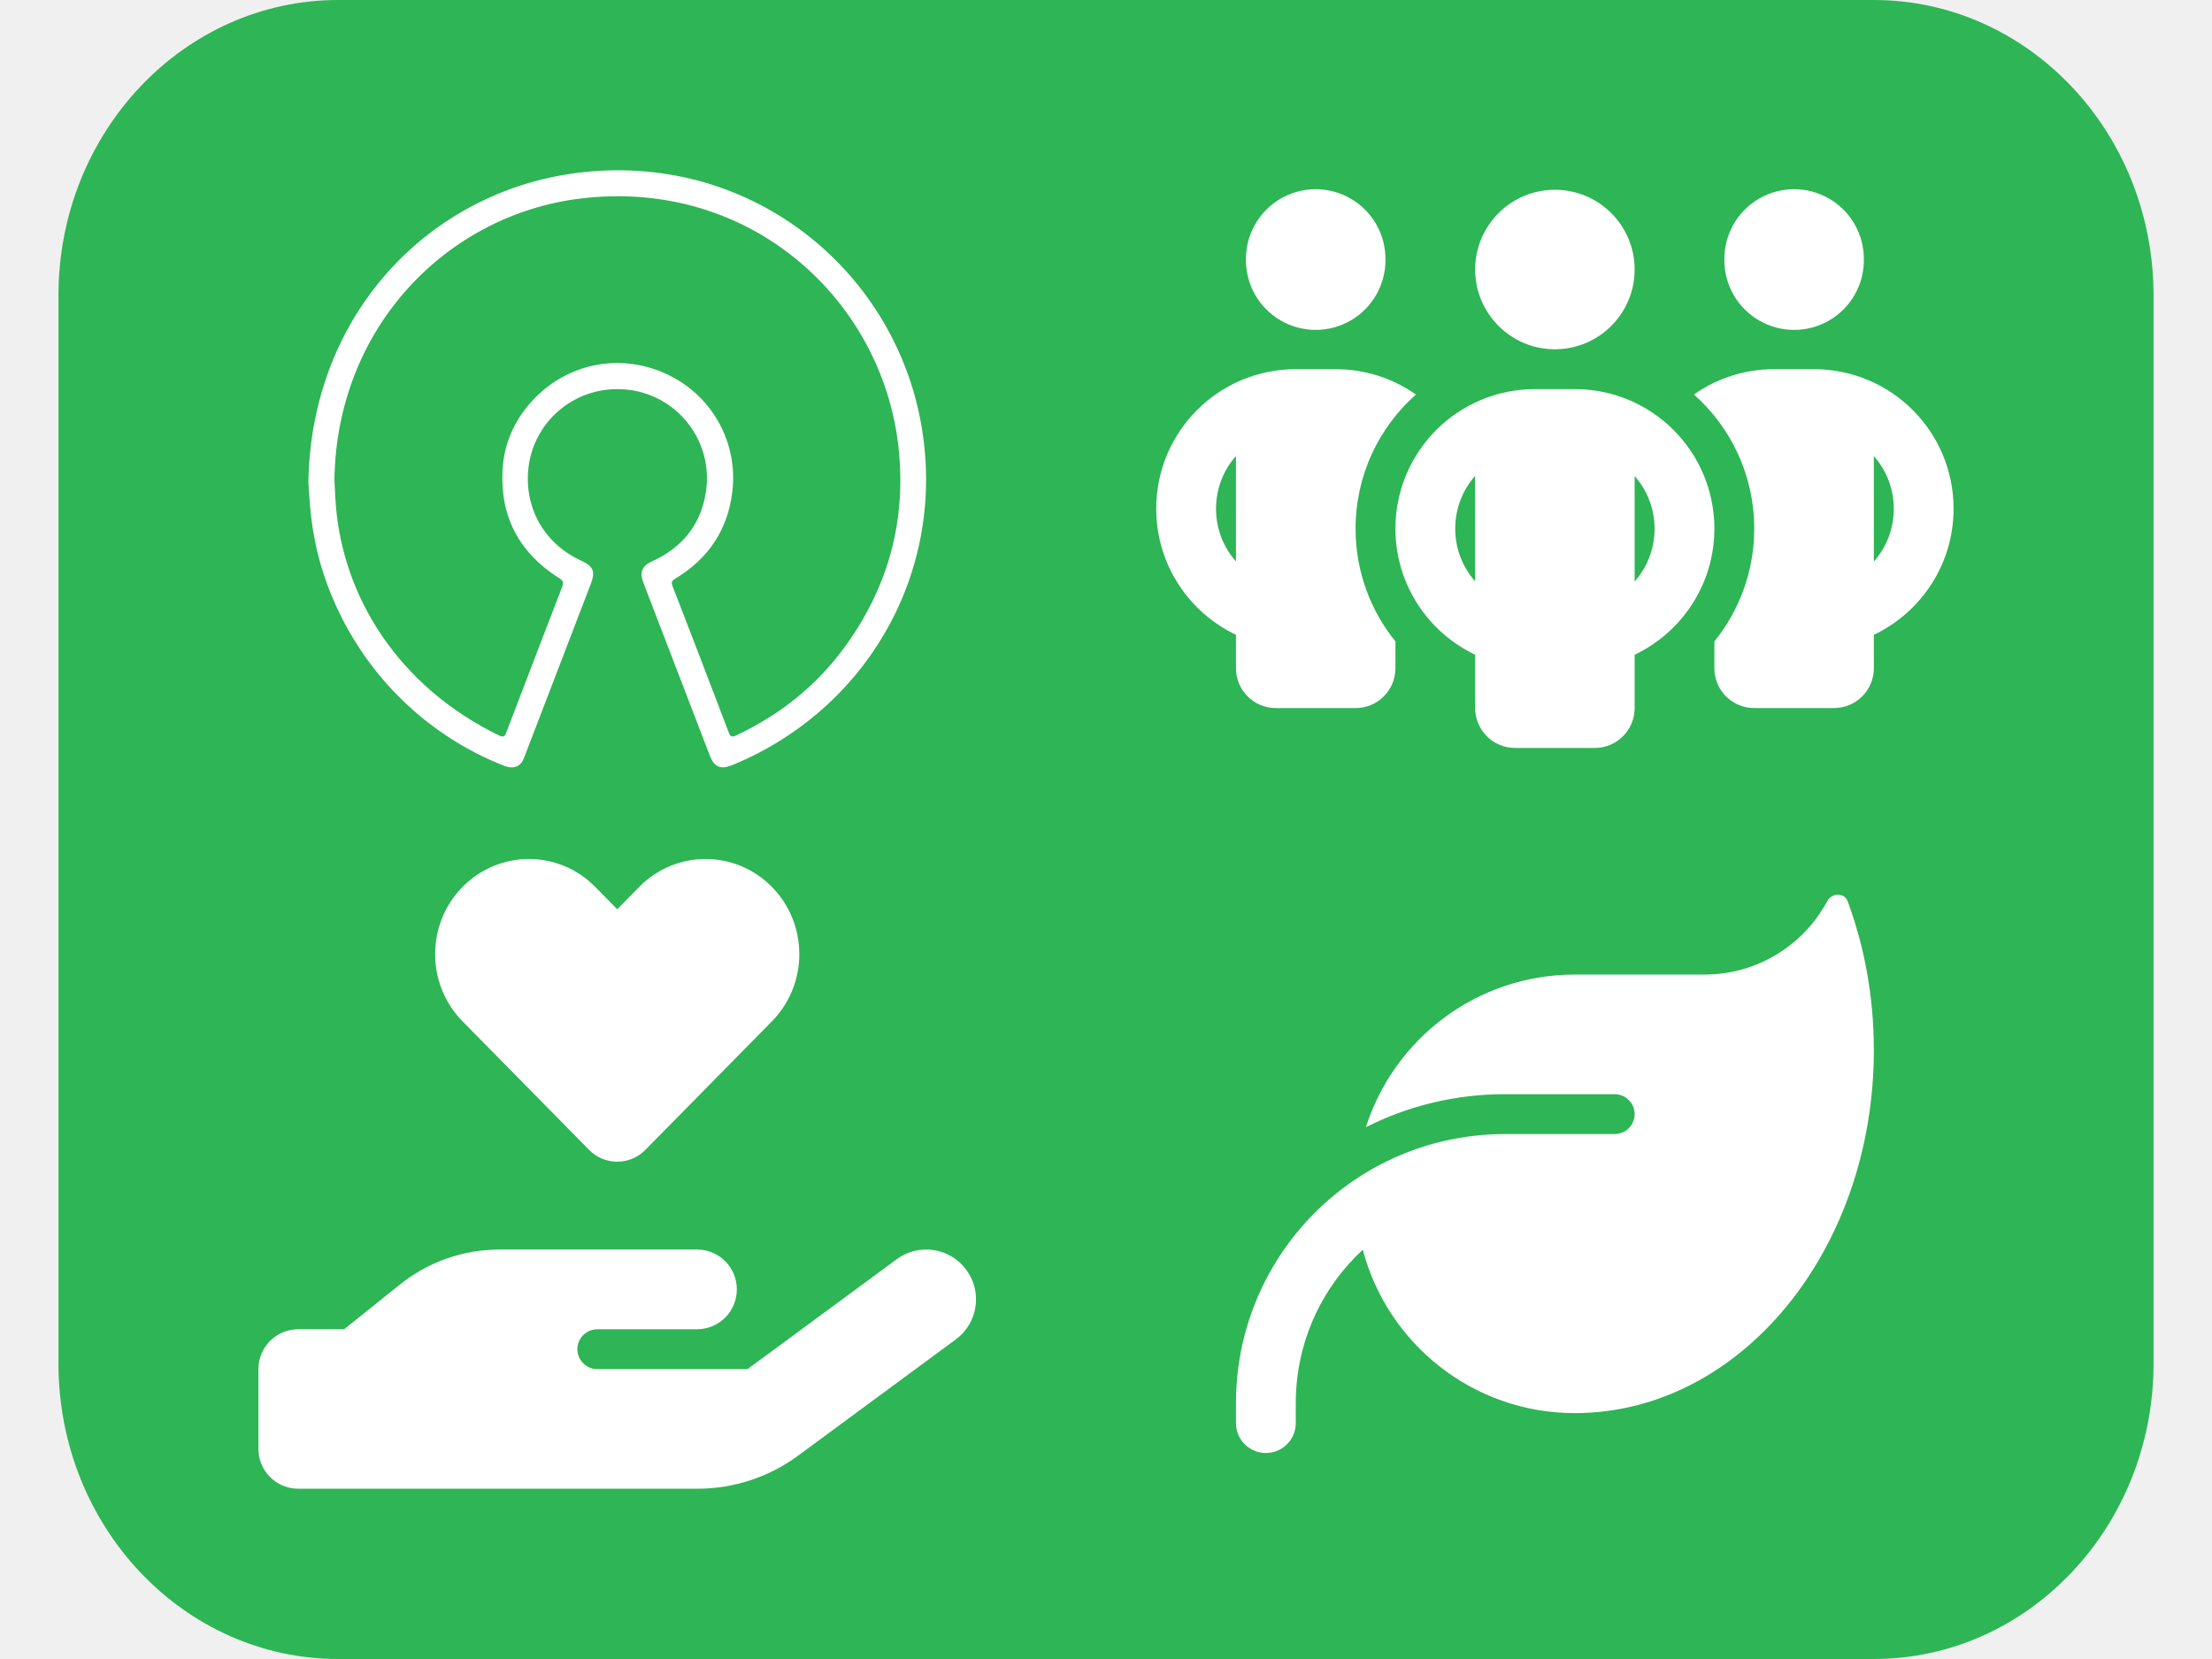
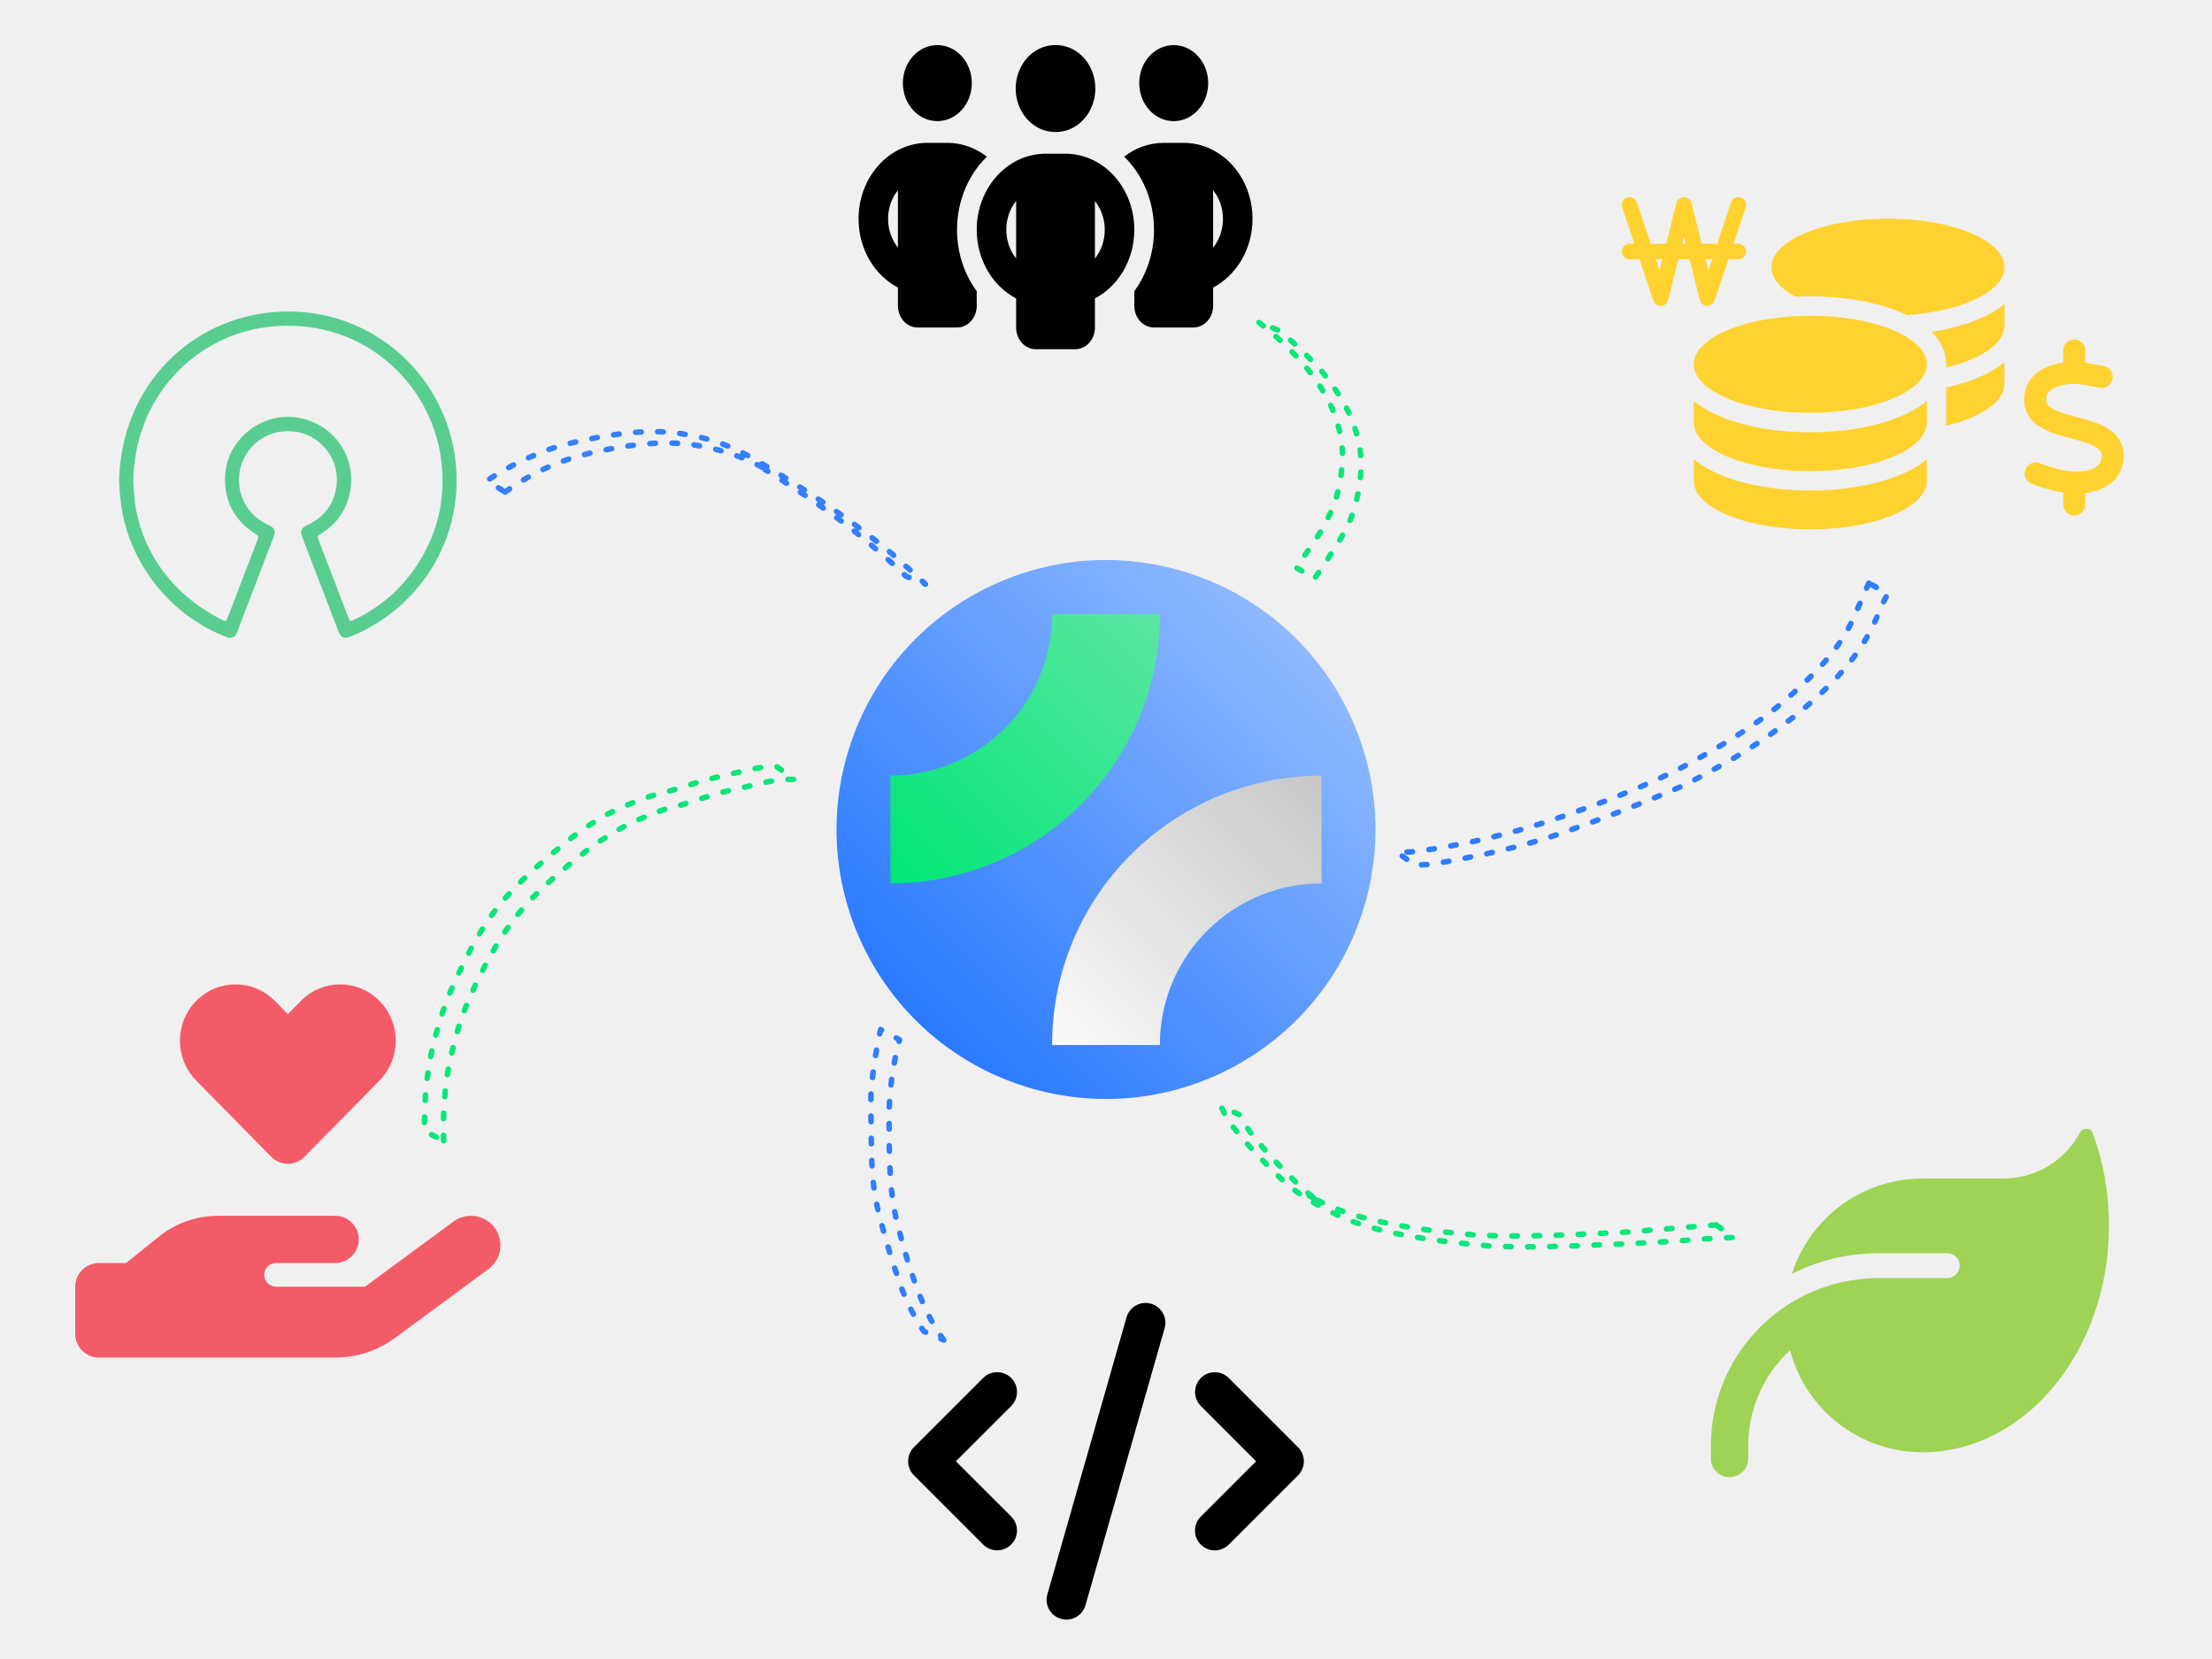
- <svg xmlns="http://www.w3.org/2000/svg" width="400mm" height="300mm" viewBox="0 0 400 300" version="1.1" id="svg5" xml:space="preserve">
-   <defs id="defs2" />
-   <g id="layer2">
-     <rect style="fill:#2eb555;fill-opacity:1;stroke-width:1.421" id="rect289" width="378.854" height="300" x="10.573" y="0" ry="53.424" rx="50.6" />
-   </g>
+ <svg xmlns="http://www.w3.org/2000/svg" xmlns:xlink="http://www.w3.org/1999/xlink" width="400mm" height="300mm" viewBox="0 0 400 300" version="1.1" id="svg5" xml:space="preserve">
+   <defs id="defs2">
+     <linearGradient id="linearGradient5971">
+       <stop style="stop-color:#fafafa;stop-opacity:1;" offset="0" id="stop5967" />
+       <stop style="stop-color:#c7c7c7;stop-opacity:1;" offset="1" id="stop5969" />
+     </linearGradient>
+     <linearGradient id="linearGradient5963">
+       <stop style="stop-color:#00e676;stop-opacity:1;" offset="0" id="stop5959" />
+       <stop style="stop-color:#5ce6a2;stop-opacity:1;" offset="1" id="stop5961" />
+     </linearGradient>
+     <linearGradient id="linearGradient5955">
+       <stop style="stop-color:#2979ff;stop-opacity:1;" offset="0" id="stop5951" />
+       <stop style="stop-color:#8fb9ff;stop-opacity:1;" offset="1" id="stop5953" />
+     </linearGradient>
+     <linearGradient xlink:href="#linearGradient5955" id="linearGradient5957" x1="0" y1="50" x2="100" y2="50" gradientUnits="userSpaceOnUse" />
+     <linearGradient xlink:href="#linearGradient5963" id="linearGradient5965" x1="14.645" y1="29.045" x2="85.355" y2="29.045" gradientUnits="userSpaceOnUse" />
+     <linearGradient xlink:href="#linearGradient5971" id="linearGradient5973" x1="14.645" y1="70.955" x2="85.355" y2="70.955" gradientUnits="userSpaceOnUse" />
+   </defs>
+   <g id="layer2" />
  <g id="layer1" transform="matrix(0.8514949,0,0,0.8514949,29.70087,22.27591)">
-     <path d="m 63.365,190.754 c -7.779,-7.885 -7.779,-20.69 0,-28.575 7.779,-7.885 20.373,-7.885 28.152,0 l 4.683,4.763 4.683,-4.763 c 7.779,-7.885 20.373,-7.885 28.152,0 7.779,7.885 7.779,20.69 0,28.575 l -26.882,27.305 c -1.64,1.667 -3.784,2.487 -5.953,2.487 -2.17,0 -4.313,-0.82 -5.953,-2.487 z m 106.971,52.758 c 3.466,4.71 2.461,11.324 -2.249,14.79 l -33.496,24.686 c -6.191,4.551 -13.652,7.011 -21.352,7.011 H 70.8 28.467 C 23.784,290 20,286.216 20,281.533 v -16.933 c 0,-4.683 3.784,-8.467 8.467,-8.467 h 9.737 l 11.88,-9.525 c 6.006,-4.815 13.467,-7.408 21.167,-7.408 h 20.717 4.233 16.933 c 4.683,0 8.467,3.784 8.467,8.467 0,4.683 -3.784,8.467 -8.467,8.467 h -16.933 -4.233 c -2.328,0 -4.233,1.905 -4.233,4.233 0,2.328 1.905,4.233 4.233,4.233 h 31.909 l 31.671,-23.336 c 4.71,-3.466 11.324,-2.461 14.79,2.249 z m -99.113,12.621 c 0,0 0,0 0,0 h -0.238 c 0.079,0 0.159,0 0.238,0 z" id="path132" style="fill:#ffffff;stroke-width:0.265" />
-     <path d="m 299.567,180.809 c -20.796,0 -38.391,13.626 -44.371,32.411 8.89,-4.498 18.918,-7.011 29.554,-7.011 h 23.283 c 2.328,0 4.233,1.905 4.233,4.233 0,2.328 -1.905,4.233 -4.233,4.233 h -4.233 -19.05 c 0,0 0,0 0,0 -4.392,0 -8.652,0.503 -12.779,1.429 -6.853,1.561 -13.203,4.339 -18.891,8.123 0,0 0,0 0,0 -15.346,10.239 -25.479,27.728 -25.479,47.599 v 4.233 c 0,3.519 2.831,6.35 6.35,6.35 3.519,0 6.35,-2.831 6.35,-6.35 v -4.233 c 0,-12.885 5.477,-24.474 14.235,-32.597 5.239,19.976 23.416,34.713 45.032,34.713 h 0.265 c 34.951,-0.185 63.235,-34.634 63.235,-77.1 0,-11.271 -1.984,-21.987 -5.583,-31.644 -0.688,-1.826 -3.36,-1.746 -4.286,-0.026 -4.974,9.313 -14.817,15.637 -26.114,15.637 z" id="path141" style="fill:#ffffff;stroke-width:0.265" />
-     <path d="M 30.607,76.263 C 31.215,40.333 56.377,14.774 87.175,10.62 123.899,5.699 154.802,30.676 160.729,63.828 c 5.636,31.433 -11.642,60.854 -40.111,72.496 -2.461,1.005 -3.81,0.45 -4.763,-2.037 q -7.064,-18.389 -14.129,-36.777 c -0.82,-2.143 -0.265,-3.493 1.852,-4.445 6.403,-2.91 10.398,-7.779 11.456,-14.764 A 18.918,18.918 0 0 0 97.97,56.552 c -10.319,-0.9 -18.997,6.271 -20.505,15.796 -1.376,8.731 2.937,16.854 11.086,20.558 2.54,1.164 3.043,2.275 2.064,4.868 Q 83.497,116.268 76.406,134.789 c -0.688,1.826 -2.196,2.461 -4.101,1.72 C 58.388,131.138 45.476,120.369 37.698,105.024 31.11,92.006 31.03,81.82 30.607,76.263 Z m 5.53,-0.503 c 0.106,1.746 0.159,3.784 0.344,5.847 1.667,19.024 13.123,37.968 34.66,48.445 0.847,0.397 1.164,0.212 1.482,-0.609 q 5.927,-15.531 11.906,-31.036 c 0.344,-0.873 0.159,-1.27 -0.635,-1.773 -8.361,-5.265 -12.515,-12.832 -12.065,-22.754 0.265,-5.715 2.461,-10.716 6.297,-14.896 7.938,-8.652 20.373,-10.53 30.559,-4.657 a 24.236,24.236 0 0 1 11.959,23.918 c -0.953,8.096 -5.106,14.261 -12.091,18.468 -0.714,0.423 -0.926,0.767 -0.609,1.587 q 6.032,15.557 11.959,31.141 c 0.318,0.82 0.635,1.005 1.482,0.609 9.393,-4.392 17.251,-10.663 23.31,-19.05 9.208,-12.753 12.991,-26.961 11.192,-42.598 C 152.262,37.317 124.296,11.573 88.286,16.018 60.214,19.457 36.613,43.138 36.137,75.761 Z" id="path150" style="fill:#ffffff;stroke-width:0.265" />
-     <path d="m 229.717,28.96 a 14.817,14.817 0 1 1 29.633,0 14.817,14.817 0 1 1 -29.633,0 z m -2.117,41.725 c -2.646,2.963 -4.233,6.906 -4.233,11.192 0,4.286 1.587,8.229 4.233,11.192 v -22.41 z m 38.206,-13.044 c -7.858,6.959 -12.806,17.145 -12.806,28.469 0,9.075 3.175,17.41 8.467,23.945 v 5.689 c 0,4.683 -3.784,8.467 -8.467,8.467 H 236.067 c -4.683,0 -8.467,-3.784 -8.467,-8.467 v -7.091 C 217.599,103.89 210.667,93.703 210.667,81.876 c 0,-16.378 13.256,-29.633 29.633,-29.633 h 8.467 c 6.35,0 12.224,1.984 17.039,5.371 z m 63.394,58.103 v -5.689 c 5.292,-6.535 8.467,-14.87 8.467,-23.945 0,-11.324 -4.948,-21.511 -12.806,-28.496 4.815,-3.387 10.689,-5.371 17.039,-5.371 h 8.467 c 16.378,0 29.633,13.256 29.633,29.633 0,11.827 -6.932,22.013 -16.933,26.776 v 7.091 c 0,4.683 -3.784,8.467 -8.467,8.467 H 337.667 c -4.683,0 -8.467,-3.784 -8.467,-8.467 z M 331.317,28.96 a 14.817,14.817 0 1 1 29.633,0 14.817,14.817 0 1 1 -29.633,0 z m 31.75,41.725 v 22.41 c 2.646,-2.99 4.233,-6.906 4.233,-11.192 0,-4.286 -1.587,-8.229 -4.233,-11.192 z m -67.733,-56.541 a 16.933,16.933 0 1 1 0,33.867 16.933,16.933 0 1 1 0,-33.867 z M 274.167,86.11 c 0,4.286 1.587,8.202 4.233,11.192 v -22.41 c -2.646,2.99 -4.233,6.906 -4.233,11.192 z m 38.1,-11.192 v 22.41 c 2.646,-2.99 4.233,-6.906 4.233,-11.192 0,-4.286 -1.587,-8.229 -4.233,-11.192 z m 16.933,11.192 c 0,11.827 -6.932,22.013 -16.933,26.776 v 11.324 c 0,4.683 -3.784,8.467 -8.467,8.467 H 286.867 c -4.683,0 -8.467,-3.784 -8.467,-8.467 V 112.886 C 268.399,108.123 261.467,97.937 261.467,86.11 c 0,-16.378 13.256,-29.633 29.633,-29.633 h 8.467 c 16.378,0 29.633,13.256 29.633,29.633 z" id="path159" style="fill:#ffffff;stroke-width:0.265" />
+     <path d="m 6.793,203.329 c -4.609,-4.672 -4.609,-12.26 0,-16.933 4.609,-4.672 12.072,-4.672 16.682,0 l 2.775,2.822 2.775,-2.822 c 4.609,-4.672 12.072,-4.672 16.682,0 4.609,4.672 4.609,12.26 0,16.933 l -15.929,16.18 c -0.972,0.988 -2.242,1.474 -3.528,1.474 -1.286,0 -2.556,-0.486 -3.528,-1.474 z m 63.387,31.263 c 2.054,2.791 1.458,6.71 -1.333,8.764 l -19.849,14.628 c -3.669,2.697 -8.09,4.155 -12.652,4.155 H 11.199 -13.886 c -2.775,0 -5.017,-2.242 -5.017,-5.017 V 247.087 c 0,-2.775 2.242,-5.017 5.017,-5.017 h 5.77 l 7.04,-5.644 c 3.559,-2.853 7.98,-4.39 12.543,-4.39 h 12.276 2.509 10.034 c 2.775,0 5.017,2.242 5.017,5.017 0,2.775 -2.242,5.017 -5.017,5.017 H 26.25 23.742 c -1.38,0 -2.509,1.129 -2.509,2.509 0,1.38 1.129,2.509 2.509,2.509 h 18.908 l 18.767,-13.828 c 2.791,-2.054 6.71,-1.458 8.764,1.333 z m -58.731,7.479 c 0,0 0,0 0,0 h -0.141 c 0.047,0 0.094,0 0.141,0 z" id="path132" style="fill:#f45b69;stroke-width:0.265;fill-opacity:1" />
+     <path d="m 373.372,224.13 c -12.979,0 -23.96,8.504 -27.692,20.228 5.548,-2.807 11.807,-4.376 18.445,-4.376 h 14.531 c 1.453,0 2.642,1.189 2.642,2.642 0,1.453 -1.189,2.642 -2.642,2.642 h -2.642 -11.889 c 0,0 0,0 0,0 -2.741,0 -5.4,0.314 -7.976,0.892 -4.277,0.974 -8.24,2.708 -11.79,5.07 0,0 0,0 0,0 -9.578,6.391 -15.902,17.306 -15.902,29.707 v 2.642 c 0,2.196 1.767,3.963 3.963,3.963 2.196,0 3.963,-1.767 3.963,-3.963 v -2.642 c 0,-8.042 3.418,-15.275 8.884,-20.344 3.27,12.467 14.614,21.665 28.105,21.665 h 0.165 c 21.814,-0.116 39.466,-21.616 39.466,-48.119 0,-7.035 -1.238,-13.722 -3.484,-19.75 -0.429,-1.139 -2.097,-1.09 -2.675,-0.017 -3.104,5.813 -9.247,9.759 -16.298,9.759 z" id="path141" style="fill:#9fd356;stroke-width:0.265;fill-opacity:1" />
+     <path d="M -9.594,76.205 C -9.262,56.57 4.489,42.603 21.318,40.333 c 20.068,-2.689 36.956,10.96 40.195,29.076 3.08,17.177 -6.362,33.255 -21.919,39.616 -1.345,0.549 -2.082,0.246 -2.603,-1.113 Q 33.131,97.864 29.27,87.815 c -0.448,-1.171 -0.145,-1.909 1.012,-2.429 3.499,-1.59 5.682,-4.251 6.261,-8.068 A 10.338,10.338 0 0 0 27.217,65.433 c -5.639,-0.492 -10.381,3.427 -11.205,8.632 -0.752,4.771 1.605,9.21 6.058,11.234 1.388,0.636 1.663,1.243 1.128,2.66 q -3.889,10.107 -7.764,20.227 c -0.376,0.998 -1.2,1.345 -2.241,0.94 C 5.587,106.192 -1.468,100.307 -5.719,91.921 -9.319,84.808 -9.363,79.241 -9.594,76.205 Z m 3.022,-0.275 c 0.058,0.954 0.087,2.068 0.188,3.195 0.911,10.396 7.171,20.748 18.941,26.474 0.463,0.217 0.636,0.116 0.81,-0.333 q 3.239,-8.487 6.506,-16.96 c 0.188,-0.477 0.087,-0.694 -0.347,-0.969 -4.569,-2.877 -6.839,-7.012 -6.593,-12.434 0.145,-3.123 1.345,-5.856 3.441,-8.14 4.338,-4.728 11.133,-5.755 16.7,-2.545 a 13.244,13.244 0 0 1 6.535,13.071 c -0.521,4.424 -2.791,7.793 -6.608,10.092 -0.39,0.231 -0.506,0.419 -0.333,0.868 q 3.297,8.502 6.535,17.018 c 0.174,0.448 0.347,0.549 0.81,0.333 5.133,-2.4 9.427,-5.827 12.738,-10.41 5.032,-6.969 7.099,-14.733 6.116,-23.278 C 56.886,54.922 41.604,40.854 21.926,43.283 6.585,45.162 -6.312,58.103 -6.572,75.93 Z" id="path150" style="fill:#59cd90;stroke-width:0.265;fill-opacity:1" />
+     <path d="m 156.862,-8.511 a 7.32,8.073 0 1 1 14.641,0 7.32,8.073 0 1 1 -14.641,0 z m -1.046,22.735 c -1.307,1.615 -2.092,3.763 -2.092,6.098 0,2.335 0.784,4.484 2.092,6.098 v -12.211 z m 18.876,-7.107 c -3.882,3.792 -6.327,9.342 -6.327,15.512 0,4.945 1.569,9.486 4.183,13.047 v 3.1 c 0,2.552 -1.869,4.613 -4.183,4.613 h -8.366 c -2.314,0 -4.183,-2.062 -4.183,-4.613 v -3.864 c -4.941,-2.595 -8.366,-8.145 -8.366,-14.59 0,-8.924 6.549,-16.147 14.641,-16.147 h 4.183 c 3.137,0 6.039,1.081 8.418,2.927 z m 31.321,31.659 v -3.1 c 2.614,-3.561 4.183,-8.102 4.183,-13.047 0,-6.17 -2.445,-11.721 -6.327,-15.527 2.379,-1.845 5.281,-2.927 8.418,-2.927 h 4.183 c 8.092,0 14.641,7.223 14.641,16.147 0,6.444 -3.425,11.995 -8.366,14.59 v 3.864 c 0,2.552 -1.869,4.613 -4.183,4.613 h -8.366 c -2.314,0 -4.183,-2.062 -4.183,-4.613 z m 1.046,-47.286 a 7.32,8.073 0 1 1 14.641,0 7.32,8.073 0 1 1 -14.641,0 z m 15.687,22.735 v 12.211 c 1.307,-1.629 2.092,-3.763 2.092,-6.098 0,-2.335 -0.784,-4.484 -2.092,-6.098 z M 189.281,-16.584 a 8.366,9.227 0 1 1 0,18.453 8.366,9.227 0 1 1 0,-18.453 z m -10.458,39.213 c 0,2.335 0.784,4.469 2.092,6.098 V 16.516 c -1.307,1.629 -2.092,3.763 -2.092,6.098 z m 18.824,-6.098 v 12.211 c 1.307,-1.629 2.092,-3.763 2.092,-6.098 0,-2.335 -0.784,-4.484 -2.092,-6.098 z m 8.366,6.098 c 0,6.444 -3.425,11.995 -8.366,14.59 v 6.17 c 0,2.552 -1.869,4.613 -4.183,4.613 h -8.366 c -2.314,0 -4.183,-2.062 -4.183,-4.613 v -6.17 c -4.941,-2.595 -8.366,-8.145 -8.366,-14.59 0,-8.924 6.549,-16.147 14.641,-16.147 h 4.183 c 8.092,0 14.641,7.223 14.641,16.147 z" id="path159" style="fill:#000000;stroke-width:0.265" />
+     <g id="g3055" transform="matrix(0.8044006,0,0,0.8044006,74.88963,-37.34314)" style="stroke-width:1.243;fill:#ffd230;fill-opacity:1">
+       <path d="m 392.738,84.446 c 0,2.884 -2.291,5.544 -6.152,7.691 -4.662,2.58 -11.616,4.406 -19.595,4.951 -0.593,-0.288 -1.186,-0.561 -1.81,-0.801 -6.313,-2.644 -14.708,-4.15 -23.712,-4.15 -1.33,0 -2.628,0.032 -3.925,0.096 l -0.176,-0.096 c -3.861,-2.147 -6.152,-4.807 -6.152,-7.691 0,-7.082 13.779,-12.818 30.762,-12.818 16.983,0 30.762,5.736 30.762,12.818 z M 336.453,97.44 c 1.634,-0.112 3.317,-0.176 5.015,-0.176 9.966,0 18.81,1.971 24.433,5.031 3.973,2.163 6.329,4.855 6.329,7.787 0,0.641 -0.112,1.266 -0.336,1.875 -0.737,2.115 -2.724,4.054 -5.608,5.688 0,0 0,0 0,0 -0.016,0.016 -0.048,0.016 -0.064,0.032 0,0 0,0 0,0 0,0 0,0 0,0 -0.048,0.032 -0.096,0.048 -0.144,0.08 -5.608,3.108 -14.548,5.127 -24.61,5.127 -9.549,0 -18.089,-1.81 -23.745,-4.662 -0.304,-0.144 -0.593,-0.304 -0.881,-0.465 -3.845,-2.131 -6.136,-4.791 -6.136,-7.675 0,-5.576 8.556,-10.334 20.508,-12.081 1.682,-0.24 3.429,-0.433 5.239,-0.561 z m 40.904,12.641 c 0,-3.509 -1.698,-6.393 -3.861,-8.556 4.534,-0.705 8.684,-1.827 12.209,-3.285 2.612,-1.089 5.047,-2.435 7.034,-4.086 v 5.672 c 0,3.092 -2.644,5.944 -7.018,8.155 -2.339,1.186 -5.191,2.195 -8.396,2.964 0.016,-0.288 0.032,-0.561 0.032,-0.849 z m -5.127,15.381 c 0,2.884 -2.291,5.544 -6.152,7.691 -0.288,0.16 -0.577,0.304 -0.881,0.465 -5.64,2.852 -14.179,4.662 -23.729,4.662 -10.062,0 -19.002,-2.019 -24.61,-5.127 -3.861,-2.147 -6.152,-4.807 -6.152,-7.691 v -5.672 c 2.003,1.65 4.422,2.996 7.034,4.086 6.329,2.644 14.724,4.15 23.729,4.15 9.004,0 17.4,-1.506 23.729,-4.15 1.25,-0.513 2.451,-1.106 3.589,-1.746 0.977,-0.545 1.891,-1.154 2.756,-1.794 0.24,-0.176 0.465,-0.369 0.689,-0.545 v 0.545 0.913 z m 5.127,0 v -5.127 -4.15 c 3.044,-0.673 5.848,-1.522 8.347,-2.564 2.612,-1.089 5.047,-2.435 7.034,-4.086 v 5.672 c 0,1.682 -0.801,3.365 -2.387,4.951 -2.612,2.612 -7.21,4.759 -13.026,6.152 0.016,-0.272 0.032,-0.561 0.032,-0.849 z m -35.889,17.945 c 9.004,0 17.4,-1.506 23.729,-4.15 2.612,-1.089 5.047,-2.435 7.034,-4.086 v 5.672 c 0,7.082 -13.779,12.818 -30.762,12.818 -16.983,0 -30.762,-5.736 -30.762,-12.818 v -5.672 c 2.003,1.65 4.422,2.996 7.034,4.086 6.329,2.644 14.724,4.15 23.729,4.15 z" id="path1573" style="stroke-width:0.386;fill:#ffd230;fill-opacity:1" />
+       <path d="m 295.701,67.354 c -0.359,-1.077 -1.526,-1.654 -2.596,-1.301 -1.071,0.353 -1.654,1.526 -1.301,2.596 l 3.205,9.609 h -1.256 c -1.135,0 -2.051,0.917 -2.051,2.051 0,1.135 0.917,2.051 2.051,2.051 h 2.622 l 3.635,10.904 c 0.288,0.865 1.115,1.436 2.026,1.404 0.91,-0.032 1.692,-0.667 1.91,-1.551 l 2.692,-10.757 h 2.949 l 2.692,10.757 c 0.218,0.885 1,1.519 1.91,1.551 0.91,0.032 1.737,-0.538 2.026,-1.404 l 3.635,-10.904 h 2.622 c 1.135,0 2.051,-0.917 2.051,-2.051 0,-1.135 -0.917,-2.051 -2.051,-2.051 h -1.256 l 3.205,-9.609 c 0.359,-1.077 -0.224,-2.237 -1.295,-2.596 -1.071,-0.359 -2.237,0.224 -2.596,1.295 l -3.641,10.911 h -4.103 l -2.686,-10.757 c -0.224,-0.91 -1.045,-1.551 -1.987,-1.551 -0.942,0 -1.763,0.641 -1.987,1.551 l -2.692,10.757 h -4.103 z m 5,15.007 h 1.705 l -0.731,2.923 z m 6.962,-4.103 0.449,-1.801 0.449,1.801 z m 6.154,4.103 h 1.705 l -0.974,2.923 z" id="path2308" style="stroke-width:0.386;fill:#ffd230;fill-opacity:1" />
+       <path d="m 411.149,103.52 c 1.606,0 2.904,1.298 2.904,2.904 v 3.24 c 0.145,0.018 0.281,0.036 0.427,0.064 0.036,0.009 0.064,0.009 0.1,0.018 l 4.356,0.799 c 1.579,0.29 2.623,1.806 2.332,3.376 -0.29,1.57 -1.806,2.623 -3.376,2.332 l -4.31,-0.789 c -2.84,-0.417 -5.345,-0.136 -7.105,0.563 -1.76,0.699 -2.468,1.661 -2.632,2.55 -0.181,0.971 -0.045,1.515 0.109,1.851 0.163,0.354 0.499,0.753 1.162,1.198 1.479,0.971 3.748,1.606 6.688,2.387 l 0.263,0.073 c 2.595,0.69 5.771,1.525 8.131,3.067 1.289,0.844 2.505,1.987 3.258,3.584 0.771,1.624 0.935,3.439 0.581,5.372 -0.626,3.448 -3.004,5.753 -5.953,6.96 -1.243,0.508 -2.595,0.835 -4.029,0.998 v 3.031 c 0,1.606 -1.298,2.904 -2.904,2.904 -1.606,0 -2.904,-1.298 -2.904,-2.904 v -3.167 c -0.036,-0.009 -0.082,-0.009 -0.118,-0.018 h -0.018 c 0,0 0,0 0,0 -2.214,-0.345 -5.853,-1.298 -8.303,-2.387 -1.461,-0.653 -2.123,-2.368 -1.47,-3.829 0.653,-1.461 2.368,-2.123 3.829,-1.47 1.897,0.844 5.018,1.679 6.824,1.96 2.895,0.426 5.281,0.181 6.897,-0.481 1.534,-0.626 2.232,-1.534 2.432,-2.623 0.172,-0.962 0.036,-1.515 -0.118,-1.851 -0.172,-0.363 -0.508,-0.762 -1.18,-1.207 -1.488,-0.971 -3.766,-1.606 -6.715,-2.387 l -0.254,-0.064 c 0,0 0,0 0,0 -2.586,-0.708 -5.762,-1.552 -8.122,-3.094 -1.289,-0.844 -2.496,-1.996 -3.249,-3.594 -0.762,-1.624 -0.917,-3.439 -0.554,-5.372 0.653,-3.467 3.249,-5.717 6.198,-6.888 1.207,-0.481 2.532,-0.808 3.92,-0.998 v -3.203 c 0,-1.606 1.298,-2.904 2.904,-2.904 z" id="path3043" style="stroke-width:0.386;fill:#ffd230;fill-opacity:1" />
+     </g>
+     <path d="m 209.561,250.709 c -2.233,-0.644 -4.557,0.657 -5.201,2.889 l -16.81,58.836 c -0.644,2.233 0.657,4.557 2.889,5.201 2.233,0.644 4.557,-0.657 5.201,-2.889 l 16.81,-58.836 c 0.644,-2.233 -0.657,-4.557 -2.889,-5.201 z m 10.585,15.773 c -1.642,1.642 -1.642,4.308 0,5.949 l 11.728,11.741 -11.741,11.741 c -1.642,1.642 -1.642,4.308 0,5.949 1.642,1.642 4.308,1.642 5.949,0 l 14.709,-14.709 c 1.642,-1.642 1.642,-4.308 0,-5.949 l -14.709,-14.709 c -1.642,-1.642 -4.308,-1.642 -5.949,0 z m -40.279,0 c -1.642,-1.642 -4.308,-1.642 -5.949,0 l -14.709,14.709 c -1.642,1.642 -1.642,4.308 0,5.949 l 14.709,14.709 c 1.642,1.642 4.308,1.642 5.949,0 1.642,-1.642 1.642,-4.308 0,-5.949 l -11.741,-11.728 11.741,-11.741 c 1.642,-1.642 1.642,-4.308 0,-5.949 z" id="path3783" style="stroke-width:0.311" />
+     <g id="layer1-5" transform="matrix(1.017686,0,0,1.017686,141.2824,112.0258)" style="stroke-width:0.305">
+       <g id="g1369" transform="matrix(0.7951036,-0.7951036,0.7951036,0.7951036,-21.81302,37.3141)" style="stroke-width:0.272">
+         <path style="fill:url(#linearGradient5957);fill-opacity:1;stroke-width:0.13" id="path234" d="M 6.267,74.237 A 50,50 0 0 1 25.656,6.327 50,50 0 0 1 93.613,25.548 50,50 0 0 1 74.559,93.553 50,50 0 0 1 6.508,74.666" />
+         <path id="path10531" style="fill:url(#linearGradient5973);fill-opacity:1;stroke-width:0.13" d="m 85.355,71.213 a 50.028,50.03 45 0 0 -59.713,-8.343 50.028,50.03 45 0 0 -10.997,8.343 l 14.142,14.142 a 30.017,30.018 45 0 1 6.599,-5.006 30.017,30.018 45 0 1 35.828,5.006 z" />
+         <path id="path10531-2" style="fill:url(#linearGradient5965);fill-opacity:1;stroke-width:0.13" d="m 14.645,28.787 a 50.028,50.03 45 0 0 59.713,8.343 50.028,50.03 45 0 0 10.997,-8.343 l -14.142,-14.142 a 30.017,30.018 45 0 1 -6.599,5.006 30.017,30.018 45 0 1 -35.828,-5.006 z" />
+         <g id="g748" style="fill:#9cc05d;fill-opacity:1;stroke:#9cc05d;stroke-width:1.358;stroke-dasharray:none;stroke-opacity:1" />
+       </g>
+       <path style="fill:none;stroke:#0be67b;stroke-width:1.154;stroke-linecap:round;stroke-linejoin:round;stroke-dasharray:1.154, 3.462;stroke-dashoffset:0;stroke-opacity:1;fill-opacity:1" id="path6147" d="m 89.618,-68.487 c 3.461,2.637 6.572,5.666 9.479,8.893 2.273,2.79 4.369,5.781 5.809,9.096 0.772,1.777 0.906,2.451 1.43,4.271 1.023,3.798 0.835,7.314 0.158,11.132 -0.666,3.936 -2.158,7.122 -4.17,10.524 -1.462,2.246 -2.953,4.478 -4.569,6.618 -0.143,0.197 -0.285,0.393 -0.428,0.59 0,0 3.889,2.292 3.889,2.292 v 0 c 0.135,-0.197 0.271,-0.395 0.406,-0.592 1.569,-2.188 2.991,-4.476 4.439,-6.745 0.711,-1.198 1.475,-2.423 2.08,-3.681 1.059,-2.203 1.711,-4.571 2.215,-6.953 0.675,-3.893 0.91,-7.459 -0.126,-11.337 -0.519,-1.802 -0.691,-2.599 -1.444,-4.358 -1.432,-3.345 -3.539,-6.353 -5.767,-9.206 -2.839,-3.2 -5.875,-6.203 -9.225,-8.875 0,0 -4.176,-1.668 -4.176,-1.668 z" />
+       <path style="fill:none;fill-opacity:1;stroke:#2e7cff;stroke-width:1.154;stroke-linecap:round;stroke-linejoin:round;stroke-dasharray:1.154, 3.462;stroke-dashoffset:0;stroke-opacity:1" id="path6149" d="m 216.888,-14.108 c -1.331,2.892 -2.481,5.852 -3.879,8.714 -3.208,6.323 -8.416,11.185 -13.662,15.808 -6.548,5.591 -13.899,9.871 -21.447,13.934 -8.494,4.385 -17.493,7.669 -26.51,10.791 -5.825,1.992 -11.783,3.523 -17.789,4.849 -3.547,0.691 -7.103,1.363 -10.687,1.839 -1.296,0.186 -2.605,0.207 -3.911,0.213 -0.199,-6.1e-4 -0.398,-0.001 -0.597,-0.002 0,0 3.666,2.664 3.666,2.664 v 0 c 0.199,-6.11e-4 0.398,-0.002 0.596,-0.002 1.305,-0.013 2.61,-0.062 3.898,-0.3 3.516,-0.574 7.01,-1.287 10.498,-2.009 5.975,-1.328 11.892,-2.873 17.637,-5.013 6.145,-2.185 12.235,-4.51 18.258,-7.014 1.583,-0.658 3.176,-1.296 4.734,-2.01 1.216,-0.557 2.389,-1.2 3.584,-1.8 1.772,-0.972 5.734,-3.128 7.43,-4.134 4.926,-2.925 9.646,-6.228 14.059,-9.878 1.055,-0.915 2.135,-1.801 3.165,-2.744 4.177,-3.825 8.083,-8.068 10.8,-13.07 0.363,-0.696 0.744,-1.383 1.088,-2.088 1.048,-2.148 1.796,-4.438 3.026,-6.497 0,0 -3.958,-2.251 -3.958,-2.251 z" />
+       <path style="fill:none;fill-opacity:1;stroke:#0ae67b;stroke-width:1.154;stroke-linecap:round;stroke-linejoin:round;stroke-dasharray:1.154, 3.462;stroke-dashoffset:0;stroke-opacity:1" id="path6151" d="m 185.016,119.824 c -6.152,0.455 -12.294,1.02 -18.445,1.485 -8.975,0.448 -17.971,0.963 -26.962,0.793 -1.665,-0.032 -3.328,-0.118 -4.992,-0.177 -7.462,-0.658 -14.953,-1.535 -22.233,-3.359 -0.982,-0.246 -1.949,-0.547 -2.924,-0.82 -3.526,-0.997 -6.827,-2.541 -9.988,-4.365 0.954,0.539 1.89,1.109 2.861,1.616 0.304,0.159 -0.576,-0.374 -0.858,-0.57 -1.094,-0.761 -2.093,-1.624 -3.081,-2.515 -2.013,-1.864 -3.925,-3.832 -5.806,-5.828 -1.545,-1.659 -3.021,-3.384 -4.424,-5.164 -0.819,-0.964 -1.445,-2.039 -1.962,-3.186 -0.242,-0.518 -0.124,-0.265 -0.356,-0.759 0,0 -4.148,-1.892 -4.148,-1.892 v 0 c 0.229,0.504 0.106,0.252 0.368,0.756 0.516,1.194 1.117,2.334 1.986,3.318 1.392,1.807 2.902,3.529 4.437,5.215 1.875,1.998 3.803,3.948 5.776,5.85 2.596,2.437 5.439,4.365 8.67,5.96 3.115,1.751 6.39,3.181 9.849,4.117 0.962,0.255 1.918,0.537 2.887,0.765 7.255,1.709 14.696,2.498 22.104,3.172 1.657,0.049 3.314,0.124 4.972,0.147 9.011,0.127 18.019,-0.416 27.018,-0.784 1.644,-0.089 3.289,-0.157 4.931,-0.266 4.65,-0.309 9.291,-0.807 13.956,-0.867 0,0 -3.636,-2.641 -3.636,-2.641 z" />
+       <path style="fill:none;fill-opacity:1;stroke:#2f7dff;stroke-width:1.154;stroke-linecap:round;stroke-linejoin:round;stroke-dasharray:1.154, 3.462;stroke-dashoffset:0;stroke-opacity:1" id="path6153" d="m 23.845,143.846 c -2.003,-2.633 -3.461,-5.608 -4.761,-8.635 -2.179,-5.521 -3.872,-11.226 -5.239,-16.998 -1.13,-4.983 -1.285,-10.099 -1.384,-15.185 0.028,-3.191 -0.129,-6.392 0.095,-9.579 0.111,-1.575 0.291,-2.978 0.472,-4.545 0.389,-2.601 0.895,-5.182 1.578,-7.721 0,0 -3.932,-2.127 -3.932,-2.127 v 0 c -0.608,2.594 -1.054,5.22 -1.45,7.855 -0.101,0.878 -0.435,3.692 -0.499,4.566 -0.235,3.208 -0.002,6.431 -0.029,9.643 0.09,5.112 0.13,10.261 1.334,15.263 1.415,5.757 3.127,11.452 5.142,17.027 1.216,3.024 2.646,5.965 4.524,8.641 0,0 4.149,1.797 4.149,1.797 z" />
+       <path style="fill:none;fill-opacity:1;stroke:#07e679;stroke-width:1.154;stroke-linecap:round;stroke-linejoin:round;stroke-dasharray:1.154, 3.462;stroke-dashoffset:0;stroke-opacity:1" id="path6159" d="m -80.519,102.272 c -0.119,-2.743 -0.048,-5.487 0.16,-8.223 0.24,-4.749 1.258,-9.396 2.515,-13.965 1.502,-5.497 4.005,-10.629 6.647,-15.652 1.539,-2.79 3.2,-5.536 5.125,-8.08 1.227,-1.622 2.041,-2.5 3.388,-4.047 3.601,-3.798 7.621,-7.154 11.742,-10.366 2.179,-1.79 4.626,-3.184 7.018,-4.657 1.991,-1.176 4.127,-2.065 6.257,-2.951 1.748,-0.717 3.531,-1.335 5.355,-1.829 1.976,-0.378 3.855,-1.077 5.759,-1.709 2.602,-0.843 5.236,-1.614 7.93,-2.1 1.737,-0.438 3.486,-0.792 5.223,-1.224 1.32,-0.303 2.662,-0.495 4.012,-0.587 0.596,-0.036 1.193,-0.028 1.789,-0.023 0.081,6.11e-4 0.161,0.002 0.242,0.002 0,0 -3.705,-2.695 -3.705,-2.695 v 0 c -0.081,-2.17e-4 -0.161,-3.06e-4 -0.242,-6.11e-4 -0.597,6.11e-4 -1.195,0.014 -1.79,0.073 -1.348,0.14 -2.685,0.371 -4.004,0.679 -1.725,0.426 -3.463,0.782 -5.184,1.222 -2.684,0.544 -5.303,1.361 -7.915,2.177 -1.926,0.605 -3.849,1.201 -5.82,1.645 -1.824,0.523 -3.609,1.155 -5.357,1.896 -2.144,0.919 -4.298,1.82 -6.318,2.997 -2.358,1.51 -4.746,2.979 -6.892,4.795 -4.077,3.293 -8.105,6.664 -11.72,10.47 -1.401,1.583 -2.172,2.399 -3.45,4.058 -1.96,2.546 -3.585,5.339 -5.129,8.149 -2.596,5.082 -5.15,10.213 -6.651,15.747 -0.276,0.939 -0.577,1.87 -0.827,2.816 -0.963,3.637 -1.55,7.395 -1.895,11.136 -0.207,2.723 -0.286,5.449 -0.319,8.18 0,0 4.057,2.067 4.057,2.067 z" />
+       <path style="fill:none;fill-opacity:1;stroke:#337fff;stroke-width:1.154;stroke-linecap:round;stroke-linejoin:round;stroke-dasharray:1.154, 3.462;stroke-dashoffset:0;stroke-opacity:1" id="path6163" d="m -67.716,-33.107 c 4.095,-2.967 8.672,-5.361 13.484,-6.943 1.397,-0.459 2.833,-0.791 4.25,-1.186 6.754,-1.517 13.714,-2.617 20.649,-1.853 1.157,0.127 2.297,0.377 3.446,0.565 4.817,1.026 9.592,2.65 13.722,5.398 0.405,0.27 -0.867,-0.443 -1.301,-0.665 5.145,3.162 10.165,6.525 15.041,10.088 3.803,2.777 7.395,5.802 10.906,8.934 1.171,1.045 2.317,2.115 3.445,3.205 0,0 4.099,1.688 4.099,1.688 v 0 c -1.159,-1.11 -2.34,-2.196 -3.54,-3.262 -1.596,-1.425 -3.179,-2.882 -4.831,-4.241 -2.008,-1.652 -4.142,-3.147 -6.169,-4.775 -4.864,-3.567 -9.874,-6.931 -15.002,-10.108 -2.779,-1.65 -5.5,-3.408 -8.365,-4.903 -3.549,-1.853 -7.365,-3.109 -11.301,-3.833 -1.152,-0.173 -2.296,-0.408 -3.456,-0.519 -6.939,-0.667 -13.881,0.518 -20.63,2.026 -1.446,0.391 -2.913,0.715 -4.339,1.174 -1.239,0.399 -2.443,0.902 -3.647,1.396 -3.574,1.467 -6.99,3.284 -10.205,5.427 0,0 3.744,2.388 3.744,2.388 z" />
+     </g>
  </g>
</svg>
